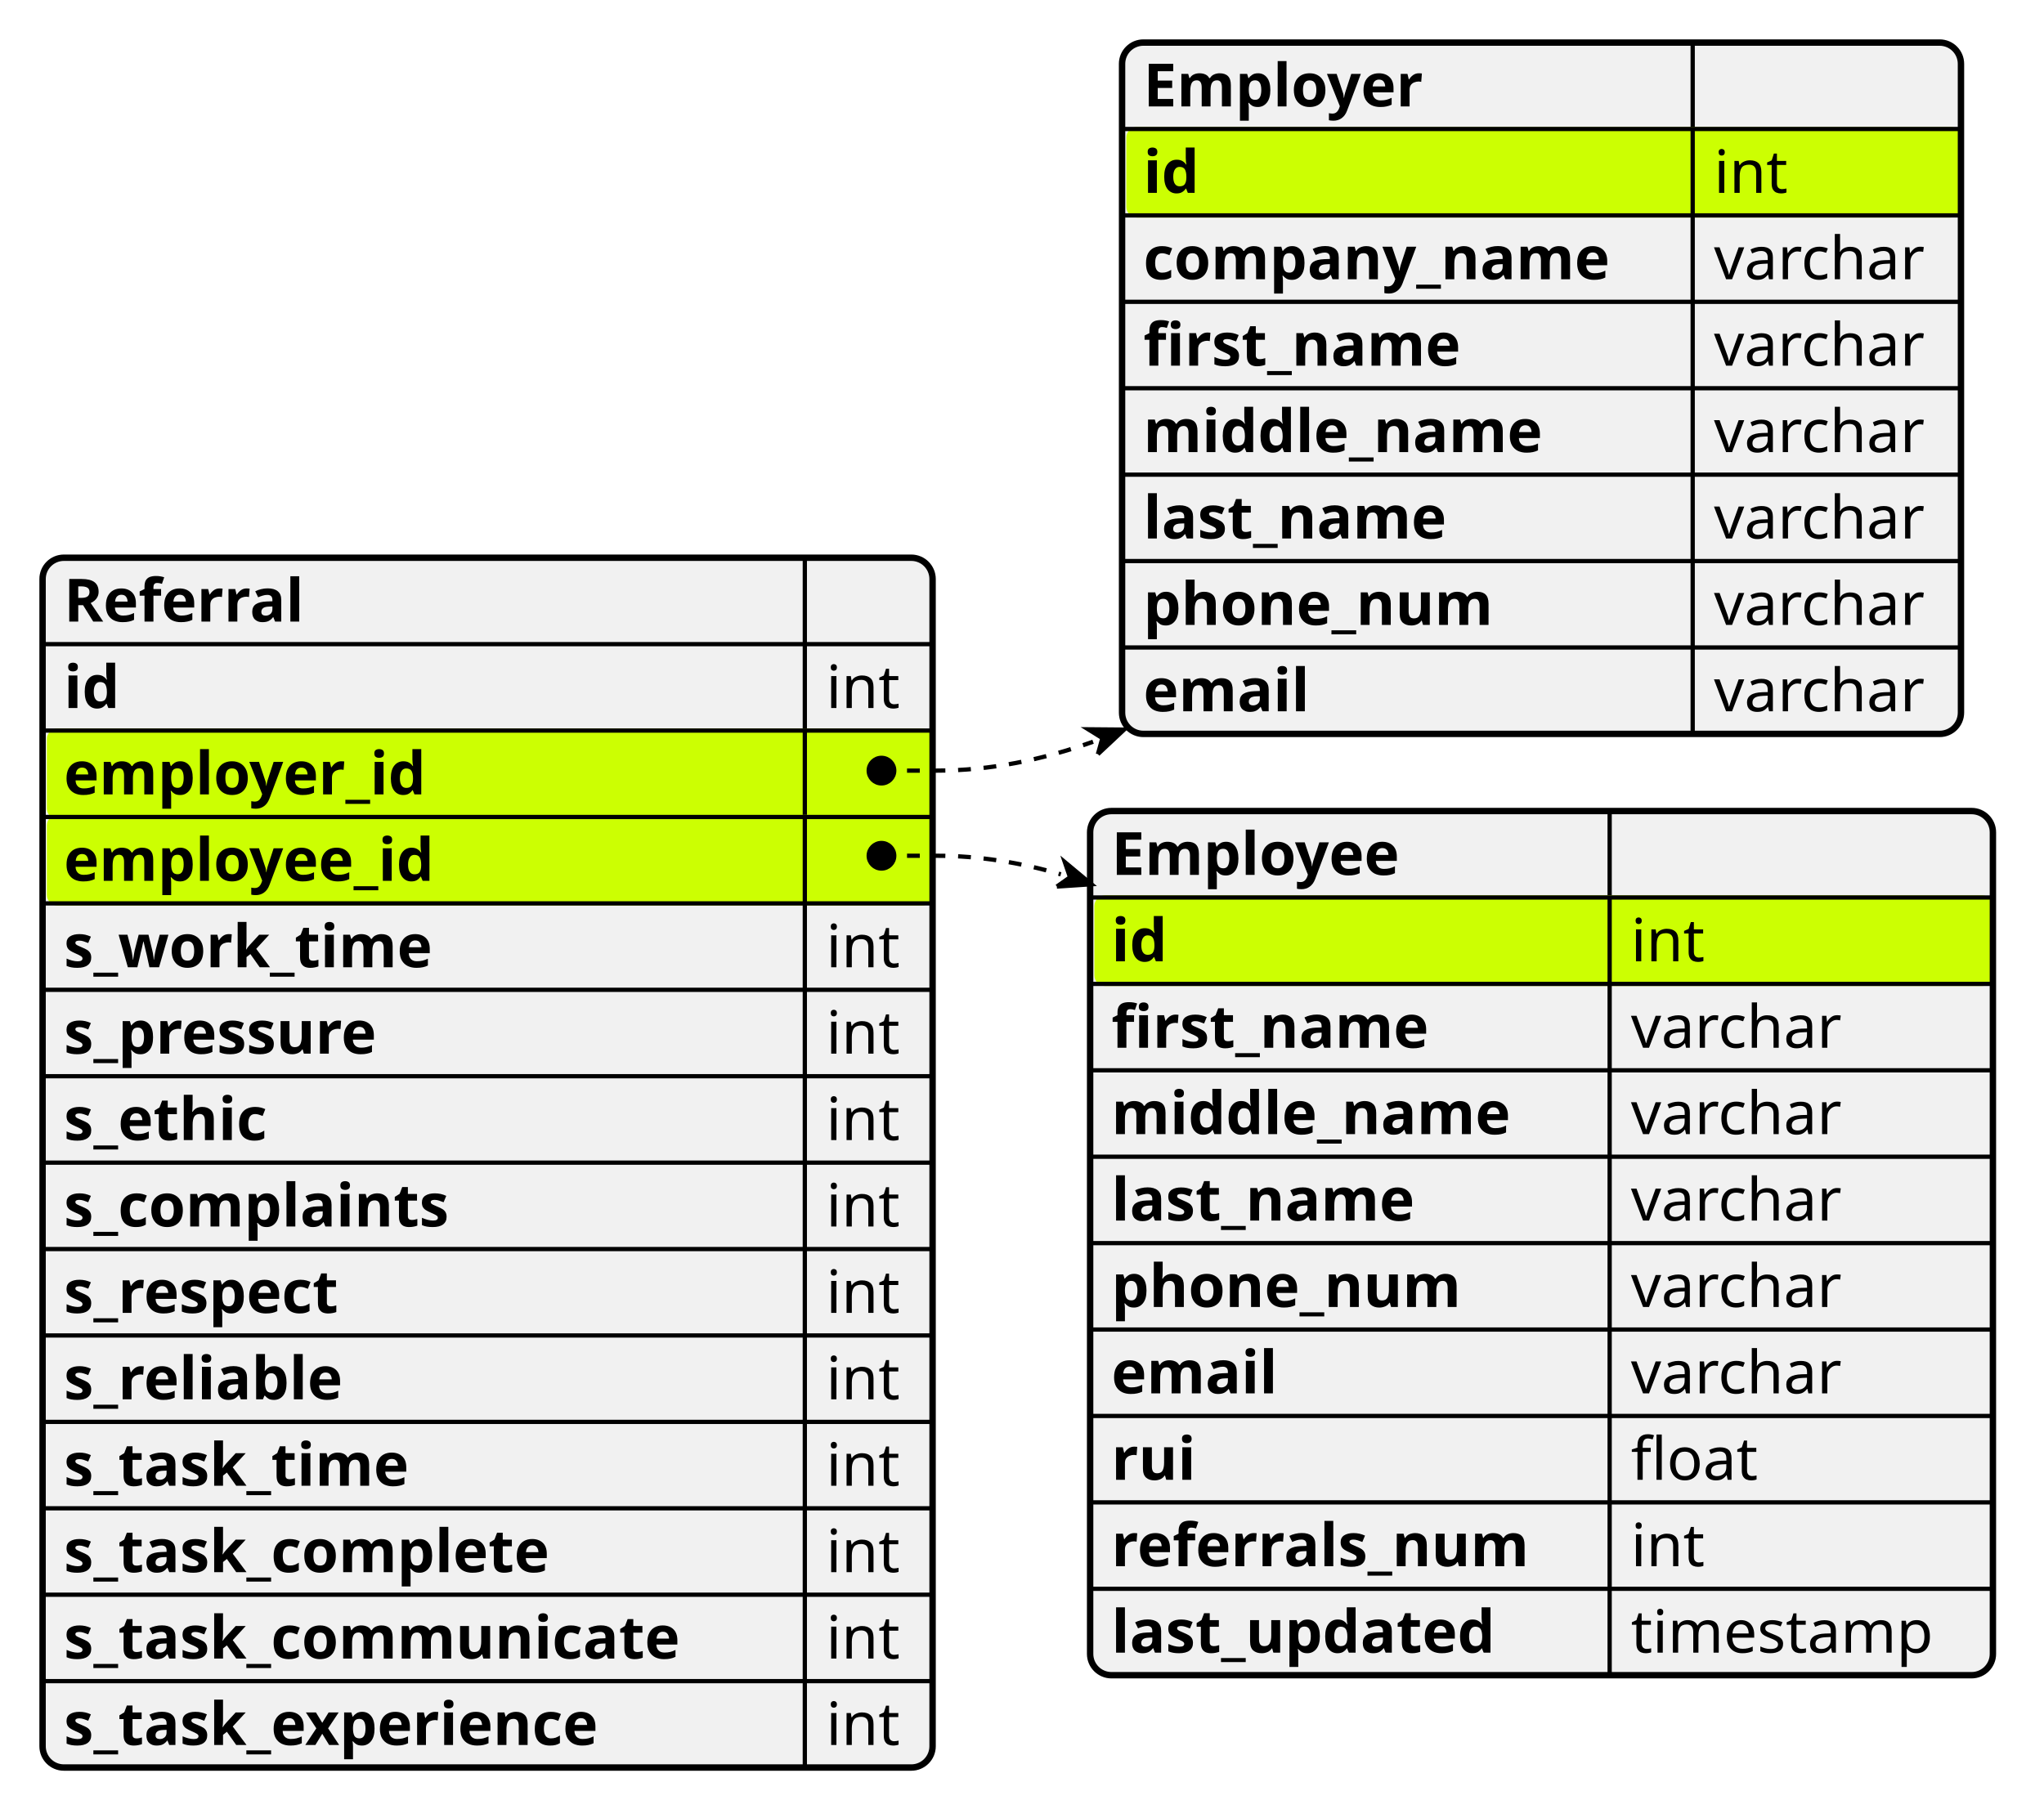
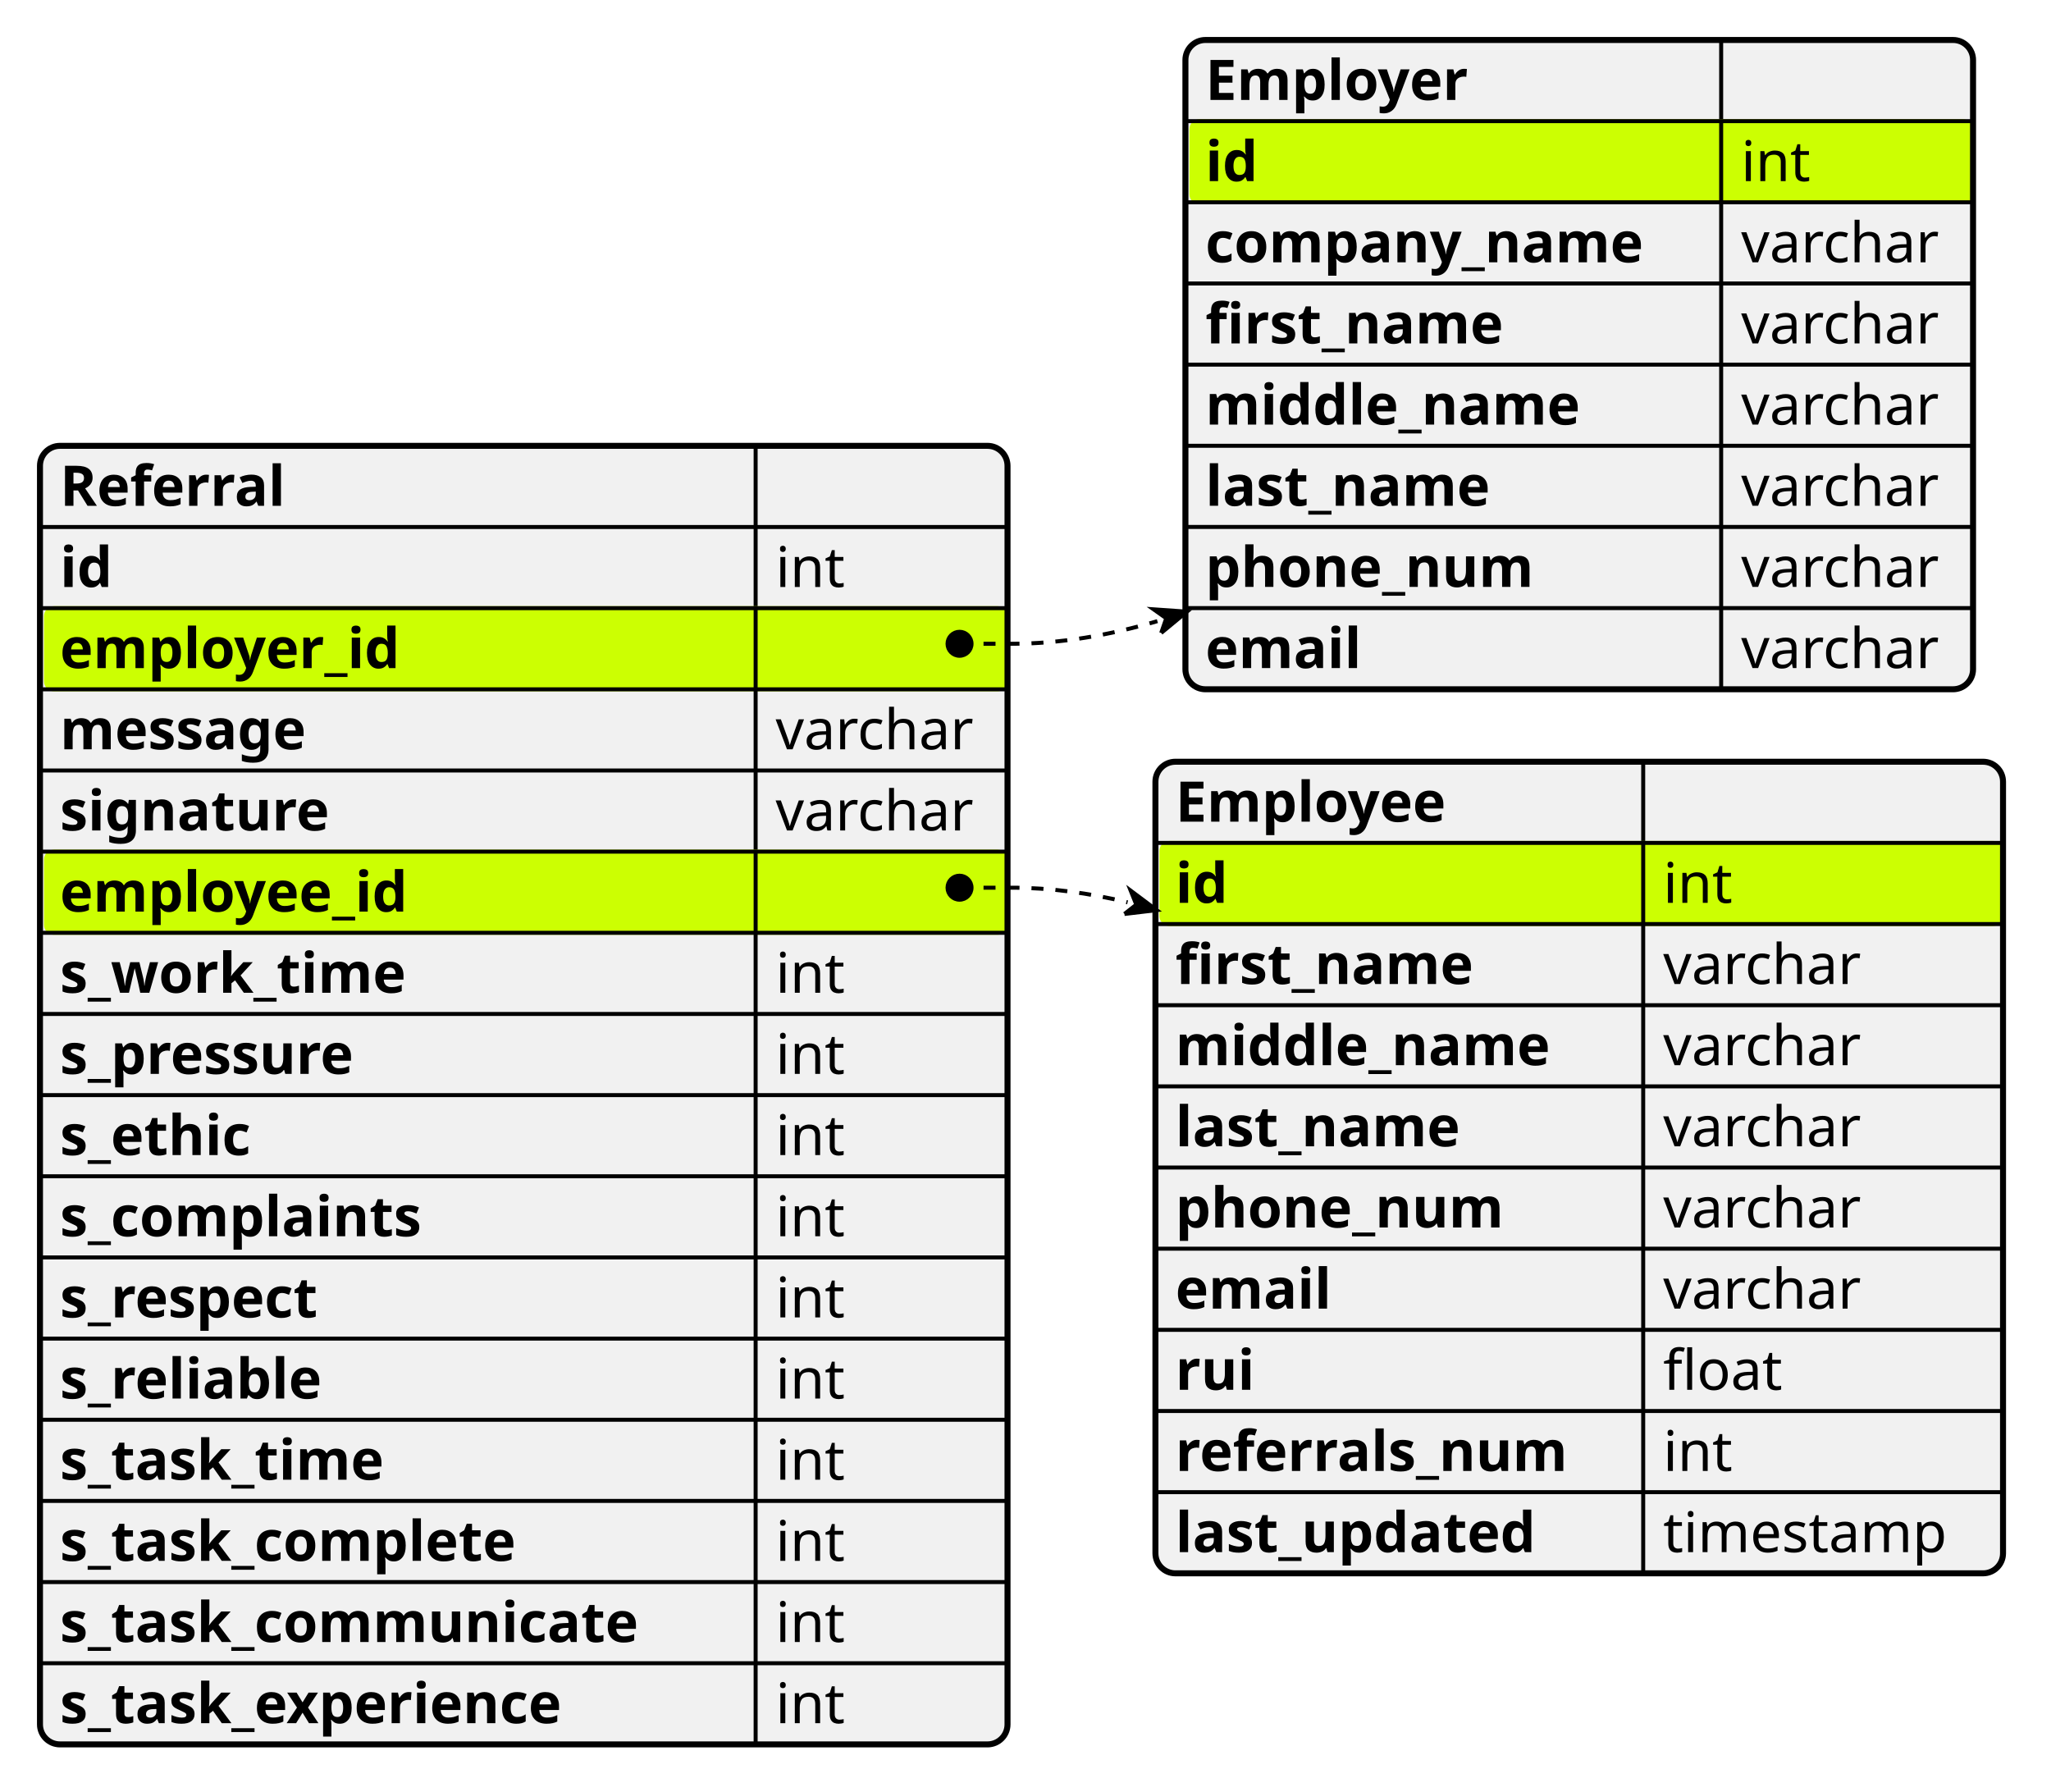
- <svg xmlns="http://www.w3.org/2000/svg" contentStyleType="text/css" height="427px" preserveAspectRatio="none" style="width:480px;height:427px;background:#FFFFFF;" version="1.1" viewBox="0 0 480 427" width="480px" zoomAndPan="magnify">
+ <svg xmlns="http://www.w3.org/2000/svg" contentStyleType="text/css" height="448px" preserveAspectRatio="none" style="width:513px;height:448px;background:#FFFFFF;" version="1.1" viewBox="0 0 513 448" width="513px" zoomAndPan="magnify">
  <defs />
  <g>
-     <rect fill="#F1F1F1" height="284.156" rx="5" ry="5" style="stroke:#F1F1F1;stroke-width:1.5;" width="209" x="10" y="131" />
-     <text fill="#000000" font-family="sans-serif" font-size="14" font-weight="bold" lengthAdjust="spacing" textLength="65" x="15" y="145.995">Referral</text>
-     <text fill="#000000" font-family="sans-serif" font-size="14" lengthAdjust="spacing" textLength="4" x="194" y="145.995"> </text>
-     <line style="stroke:#000000;stroke-width:1.0;" x1="189" x2="189" y1="131" y2="151.297" />
-     <line style="stroke:#000000;stroke-width:1.0;" x1="10" x2="219" y1="151.297" y2="151.297" />
-     <text fill="#000000" font-family="sans-serif" font-size="14" font-weight="bold" lengthAdjust="spacing" textLength="15" x="15" y="166.292">id</text>
-     <text fill="#000000" font-family="sans-serif" font-size="14" lengthAdjust="spacing" textLength="20" x="194" y="166.292">int</text>
-     <line style="stroke:#000000;stroke-width:1.0;" x1="189" x2="189" y1="151.297" y2="171.594" />
-     <rect fill="#CCFF02" height="20.297" rx="2" ry="2" style="stroke:#CCFF02;stroke-width:1.0;" width="207" x="11.5" y="171.594" />
-     <line style="stroke:#000000;stroke-width:1.0;" x1="10" x2="219" y1="171.594" y2="171.594" />
-     <text fill="#000000" font-family="sans-serif" font-size="14" font-weight="bold" lengthAdjust="spacing" textLength="96" x="15" y="186.589">employer_id</text>
-     <text fill="#000000" font-family="sans-serif" font-size="14" lengthAdjust="spacing" textLength="12" x="194" y="186.589">   </text>
-     <line style="stroke:#000000;stroke-width:1.0;" x1="189" x2="189" y1="171.594" y2="191.891" />
-     <rect fill="#CCFF02" height="20.297" rx="2" ry="2" style="stroke:#CCFF02;stroke-width:1.0;" width="207" x="11.5" y="191.891" />
-     <line style="stroke:#000000;stroke-width:1.0;" x1="10" x2="219" y1="191.891" y2="191.891" />
-     <text fill="#000000" font-family="sans-serif" font-size="14" font-weight="bold" lengthAdjust="spacing" textLength="98" x="15" y="206.886">employee_id</text>
-     <text fill="#000000" font-family="sans-serif" font-size="14" lengthAdjust="spacing" textLength="12" x="194" y="206.886">   </text>
-     <line style="stroke:#000000;stroke-width:1.0;" x1="189" x2="189" y1="191.891" y2="212.188" />
-     <line style="stroke:#000000;stroke-width:1.0;" x1="10" x2="219" y1="212.188" y2="212.188" />
-     <text fill="#000000" font-family="sans-serif" font-size="14" font-weight="bold" lengthAdjust="spacing" textLength="99" x="15" y="227.183">s_work_time</text>
-     <text fill="#000000" font-family="sans-serif" font-size="14" lengthAdjust="spacing" textLength="20" x="194" y="227.183">int</text>
-     <line style="stroke:#000000;stroke-width:1.0;" x1="189" x2="189" y1="212.188" y2="232.484" />
-     <line style="stroke:#000000;stroke-width:1.0;" x1="10" x2="219" y1="232.484" y2="232.484" />
-     <text fill="#000000" font-family="sans-serif" font-size="14" font-weight="bold" lengthAdjust="spacing" textLength="86" x="15" y="247.48">s_pressure</text>
-     <text fill="#000000" font-family="sans-serif" font-size="14" lengthAdjust="spacing" textLength="20" x="194" y="247.48">int</text>
-     <line style="stroke:#000000;stroke-width:1.0;" x1="189" x2="189" y1="232.484" y2="252.781" />
-     <line style="stroke:#000000;stroke-width:1.0;" x1="10" x2="219" y1="252.781" y2="252.781" />
-     <text fill="#000000" font-family="sans-serif" font-size="14" font-weight="bold" lengthAdjust="spacing" textLength="57" x="15" y="267.776">s_ethic</text>
-     <text fill="#000000" font-family="sans-serif" font-size="14" lengthAdjust="spacing" textLength="20" x="194" y="267.776">int</text>
-     <line style="stroke:#000000;stroke-width:1.0;" x1="189" x2="189" y1="252.781" y2="273.078" />
-     <line style="stroke:#000000;stroke-width:1.0;" x1="10" x2="219" y1="273.078" y2="273.078" />
-     <text fill="#000000" font-family="sans-serif" font-size="14" font-weight="bold" lengthAdjust="spacing" textLength="107" x="15" y="288.073">s_complaints</text>
-     <text fill="#000000" font-family="sans-serif" font-size="14" lengthAdjust="spacing" textLength="20" x="194" y="288.073">int</text>
-     <line style="stroke:#000000;stroke-width:1.0;" x1="189" x2="189" y1="273.078" y2="293.375" />
-     <line style="stroke:#000000;stroke-width:1.0;" x1="10" x2="219" y1="293.375" y2="293.375" />
-     <text fill="#000000" font-family="sans-serif" font-size="14" font-weight="bold" lengthAdjust="spacing" textLength="77" x="15" y="308.37">s_respect</text>
-     <text fill="#000000" font-family="sans-serif" font-size="14" lengthAdjust="spacing" textLength="20" x="194" y="308.37">int</text>
-     <line style="stroke:#000000;stroke-width:1.0;" x1="189" x2="189" y1="293.375" y2="313.672" />
-     <line style="stroke:#000000;stroke-width:1.0;" x1="10" x2="219" y1="313.672" y2="313.672" />
-     <text fill="#000000" font-family="sans-serif" font-size="14" font-weight="bold" lengthAdjust="spacing" textLength="76" x="15" y="328.667">s_reliable</text>
-     <text fill="#000000" font-family="sans-serif" font-size="14" lengthAdjust="spacing" textLength="20" x="194" y="328.667">int</text>
-     <line style="stroke:#000000;stroke-width:1.0;" x1="189" x2="189" y1="313.672" y2="333.969" />
-     <line style="stroke:#000000;stroke-width:1.0;" x1="10" x2="219" y1="333.969" y2="333.969" />
-     <text fill="#000000" font-family="sans-serif" font-size="14" font-weight="bold" lengthAdjust="spacing" textLength="96" x="15" y="348.964">s_task_time</text>
-     <text fill="#000000" font-family="sans-serif" font-size="14" lengthAdjust="spacing" textLength="20" x="194" y="348.964">int</text>
-     <line style="stroke:#000000;stroke-width:1.0;" x1="189" x2="189" y1="333.969" y2="354.266" />
-     <line style="stroke:#000000;stroke-width:1.0;" x1="10" x2="219" y1="354.266" y2="354.266" />
-     <text fill="#000000" font-family="sans-serif" font-size="14" font-weight="bold" lengthAdjust="spacing" textLength="134" x="15" y="369.261">s_task_complete</text>
-     <text fill="#000000" font-family="sans-serif" font-size="14" lengthAdjust="spacing" textLength="20" x="194" y="369.261">int</text>
-     <line style="stroke:#000000;stroke-width:1.0;" x1="189" x2="189" y1="354.266" y2="374.562" />
-     <line style="stroke:#000000;stroke-width:1.0;" x1="10" x2="219" y1="374.562" y2="374.562" />
-     <text fill="#000000" font-family="sans-serif" font-size="14" font-weight="bold" lengthAdjust="spacing" textLength="169" x="15" y="389.558">s_task_communicate</text>
-     <text fill="#000000" font-family="sans-serif" font-size="14" lengthAdjust="spacing" textLength="20" x="194" y="389.558">int</text>
-     <line style="stroke:#000000;stroke-width:1.0;" x1="189" x2="189" y1="374.562" y2="394.859" />
-     <line style="stroke:#000000;stroke-width:1.0;" x1="10" x2="219" y1="394.859" y2="394.859" />
-     <text fill="#000000" font-family="sans-serif" font-size="14" font-weight="bold" lengthAdjust="spacing" textLength="145" x="15" y="409.854">s_task_experience</text>
-     <text fill="#000000" font-family="sans-serif" font-size="14" lengthAdjust="spacing" textLength="20" x="194" y="409.854">int</text>
-     <line style="stroke:#000000;stroke-width:1.0;" x1="189" x2="189" y1="394.859" y2="415.156" />
-     <rect fill="none" height="284.156" rx="5" ry="5" style="stroke:#000000;stroke-width:1.5;" width="209" x="10" y="131" />
-     <rect fill="#F1F1F1" height="162.375" rx="5" ry="5" style="stroke:#F1F1F1;stroke-width:1.5;" width="197" x="263.5" y="10" />
-     <text fill="#000000" font-family="sans-serif" font-size="14" font-weight="bold" lengthAdjust="spacing" textLength="74" x="268.5" y="24.995">Employer</text>
-     <text fill="#000000" font-family="sans-serif" font-size="14" lengthAdjust="spacing" textLength="4" x="402.5" y="24.995"> </text>
-     <line style="stroke:#000000;stroke-width:1.0;" x1="397.5" x2="397.5" y1="10" y2="30.297" />
-     <rect fill="#CCFF02" height="20.297" rx="2" ry="2" style="stroke:#CCFF02;stroke-width:1.0;" width="195" x="265" y="30.297" />
-     <line style="stroke:#000000;stroke-width:1.0;" x1="263.5" x2="460.5" y1="30.297" y2="30.297" />
-     <text fill="#000000" font-family="sans-serif" font-size="14" font-weight="bold" lengthAdjust="spacing" textLength="15" x="268.5" y="45.292">id</text>
-     <text fill="#000000" font-family="sans-serif" font-size="14" lengthAdjust="spacing" textLength="20" x="402.5" y="45.292">int</text>
-     <line style="stroke:#000000;stroke-width:1.0;" x1="397.5" x2="397.5" y1="30.297" y2="50.594" />
-     <line style="stroke:#000000;stroke-width:1.0;" x1="263.5" x2="460.5" y1="50.594" y2="50.594" />
-     <text fill="#000000" font-family="sans-serif" font-size="14" font-weight="bold" lengthAdjust="spacing" textLength="124" x="268.5" y="65.589">company_name</text>
-     <text fill="#000000" font-family="sans-serif" font-size="14" lengthAdjust="spacing" textLength="53" x="402.5" y="65.589">varchar</text>
-     <line style="stroke:#000000;stroke-width:1.0;" x1="397.5" x2="397.5" y1="50.594" y2="70.891" />
-     <line style="stroke:#000000;stroke-width:1.0;" x1="263.5" x2="460.5" y1="70.891" y2="70.891" />
-     <text fill="#000000" font-family="sans-serif" font-size="14" font-weight="bold" lengthAdjust="spacing" textLength="87" x="268.5" y="85.886">first_name</text>
-     <text fill="#000000" font-family="sans-serif" font-size="14" lengthAdjust="spacing" textLength="53" x="402.5" y="85.886">varchar</text>
-     <line style="stroke:#000000;stroke-width:1.0;" x1="397.5" x2="397.5" y1="70.891" y2="91.188" />
-     <line style="stroke:#000000;stroke-width:1.0;" x1="263.5" x2="460.5" y1="91.188" y2="91.188" />
-     <text fill="#000000" font-family="sans-serif" font-size="14" font-weight="bold" lengthAdjust="spacing" textLength="105" x="268.5" y="106.183">middle_name</text>
-     <text fill="#000000" font-family="sans-serif" font-size="14" lengthAdjust="spacing" textLength="53" x="402.5" y="106.183">varchar</text>
-     <line style="stroke:#000000;stroke-width:1.0;" x1="397.5" x2="397.5" y1="91.188" y2="111.484" />
-     <line style="stroke:#000000;stroke-width:1.0;" x1="263.5" x2="460.5" y1="111.484" y2="111.484" />
-     <text fill="#000000" font-family="sans-serif" font-size="14" font-weight="bold" lengthAdjust="spacing" textLength="83" x="268.5" y="126.48">last_name</text>
-     <text fill="#000000" font-family="sans-serif" font-size="14" lengthAdjust="spacing" textLength="53" x="402.5" y="126.48">varchar</text>
-     <line style="stroke:#000000;stroke-width:1.0;" x1="397.5" x2="397.5" y1="111.484" y2="131.781" />
-     <line style="stroke:#000000;stroke-width:1.0;" x1="263.5" x2="460.5" y1="131.781" y2="131.781" />
-     <text fill="#000000" font-family="sans-serif" font-size="14" font-weight="bold" lengthAdjust="spacing" textLength="91" x="268.5" y="146.776">phone_num</text>
-     <text fill="#000000" font-family="sans-serif" font-size="14" lengthAdjust="spacing" textLength="53" x="402.5" y="146.776">varchar</text>
-     <line style="stroke:#000000;stroke-width:1.0;" x1="397.5" x2="397.5" y1="131.781" y2="152.078" />
-     <line style="stroke:#000000;stroke-width:1.0;" x1="263.5" x2="460.5" y1="152.078" y2="152.078" />
-     <text fill="#000000" font-family="sans-serif" font-size="14" font-weight="bold" lengthAdjust="spacing" textLength="44" x="268.5" y="167.073">email</text>
-     <text fill="#000000" font-family="sans-serif" font-size="14" lengthAdjust="spacing" textLength="53" x="402.5" y="167.073">varchar</text>
-     <line style="stroke:#000000;stroke-width:1.0;" x1="397.5" x2="397.5" y1="152.078" y2="172.375" />
-     <rect fill="none" height="162.375" rx="5" ry="5" style="stroke:#000000;stroke-width:1.5;" width="197" x="263.5" y="10" />
-     <rect fill="#F1F1F1" height="202.969" rx="5" ry="5" style="stroke:#F1F1F1;stroke-width:1.5;" width="212" x="256" y="190.5" />
-     <text fill="#000000" font-family="sans-serif" font-size="14" font-weight="bold" lengthAdjust="spacing" textLength="76" x="261" y="205.495">Employee</text>
-     <text fill="#000000" font-family="sans-serif" font-size="14" lengthAdjust="spacing" textLength="4" x="383" y="205.495"> </text>
-     <line style="stroke:#000000;stroke-width:1.0;" x1="378" x2="378" y1="190.5" y2="210.797" />
-     <rect fill="#CCFF02" height="20.297" rx="2" ry="2" style="stroke:#CCFF02;stroke-width:1.0;" width="210" x="257.5" y="210.797" />
-     <line style="stroke:#000000;stroke-width:1.0;" x1="256" x2="468" y1="210.797" y2="210.797" />
-     <text fill="#000000" font-family="sans-serif" font-size="14" font-weight="bold" lengthAdjust="spacing" textLength="15" x="261" y="225.792">id</text>
-     <text fill="#000000" font-family="sans-serif" font-size="14" lengthAdjust="spacing" textLength="20" x="383" y="225.792">int</text>
-     <line style="stroke:#000000;stroke-width:1.0;" x1="378" x2="378" y1="210.797" y2="231.094" />
-     <line style="stroke:#000000;stroke-width:1.0;" x1="256" x2="468" y1="231.094" y2="231.094" />
-     <text fill="#000000" font-family="sans-serif" font-size="14" font-weight="bold" lengthAdjust="spacing" textLength="87" x="261" y="246.089">first_name</text>
-     <text fill="#000000" font-family="sans-serif" font-size="14" lengthAdjust="spacing" textLength="53" x="383" y="246.089">varchar</text>
-     <line style="stroke:#000000;stroke-width:1.0;" x1="378" x2="378" y1="231.094" y2="251.391" />
-     <line style="stroke:#000000;stroke-width:1.0;" x1="256" x2="468" y1="251.391" y2="251.391" />
-     <text fill="#000000" font-family="sans-serif" font-size="14" font-weight="bold" lengthAdjust="spacing" textLength="105" x="261" y="266.386">middle_name</text>
-     <text fill="#000000" font-family="sans-serif" font-size="14" lengthAdjust="spacing" textLength="53" x="383" y="266.386">varchar</text>
-     <line style="stroke:#000000;stroke-width:1.0;" x1="378" x2="378" y1="251.391" y2="271.688" />
-     <line style="stroke:#000000;stroke-width:1.0;" x1="256" x2="468" y1="271.688" y2="271.688" />
-     <text fill="#000000" font-family="sans-serif" font-size="14" font-weight="bold" lengthAdjust="spacing" textLength="83" x="261" y="286.683">last_name</text>
-     <text fill="#000000" font-family="sans-serif" font-size="14" lengthAdjust="spacing" textLength="53" x="383" y="286.683">varchar</text>
-     <line style="stroke:#000000;stroke-width:1.0;" x1="378" x2="378" y1="271.688" y2="291.984" />
-     <line style="stroke:#000000;stroke-width:1.0;" x1="256" x2="468" y1="291.984" y2="291.984" />
-     <text fill="#000000" font-family="sans-serif" font-size="14" font-weight="bold" lengthAdjust="spacing" textLength="91" x="261" y="306.979">phone_num</text>
-     <text fill="#000000" font-family="sans-serif" font-size="14" lengthAdjust="spacing" textLength="53" x="383" y="306.979">varchar</text>
-     <line style="stroke:#000000;stroke-width:1.0;" x1="378" x2="378" y1="291.984" y2="312.281" />
-     <line style="stroke:#000000;stroke-width:1.0;" x1="256" x2="468" y1="312.281" y2="312.281" />
-     <text fill="#000000" font-family="sans-serif" font-size="14" font-weight="bold" lengthAdjust="spacing" textLength="44" x="261" y="327.276">email</text>
-     <text fill="#000000" font-family="sans-serif" font-size="14" lengthAdjust="spacing" textLength="53" x="383" y="327.276">varchar</text>
-     <line style="stroke:#000000;stroke-width:1.0;" x1="378" x2="378" y1="312.281" y2="332.578" />
-     <line style="stroke:#000000;stroke-width:1.0;" x1="256" x2="468" y1="332.578" y2="332.578" />
-     <text fill="#000000" font-family="sans-serif" font-size="14" font-weight="bold" lengthAdjust="spacing" textLength="22" x="261" y="347.573">rui</text>
-     <text fill="#000000" font-family="sans-serif" font-size="14" lengthAdjust="spacing" textLength="34" x="383" y="347.573">float</text>
-     <line style="stroke:#000000;stroke-width:1.0;" x1="378" x2="378" y1="332.578" y2="352.875" />
-     <line style="stroke:#000000;stroke-width:1.0;" x1="256" x2="468" y1="352.875" y2="352.875" />
-     <text fill="#000000" font-family="sans-serif" font-size="14" font-weight="bold" lengthAdjust="spacing" textLength="112" x="261" y="367.87">referrals_num</text>
-     <text fill="#000000" font-family="sans-serif" font-size="14" lengthAdjust="spacing" textLength="20" x="383" y="367.87">int</text>
-     <line style="stroke:#000000;stroke-width:1.0;" x1="378" x2="378" y1="352.875" y2="373.172" />
-     <line style="stroke:#000000;stroke-width:1.0;" x1="256" x2="468" y1="373.172" y2="373.172" />
-     <text fill="#000000" font-family="sans-serif" font-size="14" font-weight="bold" lengthAdjust="spacing" textLength="106" x="261" y="388.167">last_updated</text>
-     <text fill="#000000" font-family="sans-serif" font-size="14" lengthAdjust="spacing" textLength="80" x="383" y="388.167">timestamp</text>
-     <line style="stroke:#000000;stroke-width:1.0;" x1="378" x2="378" y1="373.172" y2="393.469" />
-     <rect fill="none" height="202.969" rx="5" ry="5" style="stroke:#000000;stroke-width:1.5;" width="212" x="256" y="190.5" />
-     <path d="M207,181 L220,181 C232.537,181 244.86,178.453 256.687,174.217 " fill="none" style="stroke:#000000;stroke-width:1.0;stroke-dasharray:3.0,3.0;" />
-     <path d="M257.826,177.136 L258.876,173.362 L255.548,171.298 L263.984,171.368 L257.826,177.136 " fill="#000000" style="stroke:#000000;stroke-width:1.0;" />
-     <ellipse cx="207" cy="181" fill="#000000" rx="3" ry="3" style="stroke:#000000;stroke-width:1.0;" />
-     <path d="M207,201 L220,201 C229.892,201 239.643,202.593 249.117,205.357 " fill="none" style="stroke:#000000;stroke-width:1.0;stroke-dasharray:3.0,3.0;" />
-     <path d="M248.183,208.232 L251.274,206.057 L250.051,202.481 L256.306,207.691 L248.183,208.232 " fill="#000000" style="stroke:#000000;stroke-width:1.0;" />
-     <ellipse cx="207" cy="201" fill="#000000" rx="3" ry="3" style="stroke:#000000;stroke-width:1.0;" />
+     <rect fill="#F1F1F1" height="324.75" rx="5" ry="5" style="stroke:#F1F1F1;stroke-width:1.5;" width="242" x="10" y="111.5" />
+     <text fill="#000000" font-family="sans-serif" font-size="14" font-weight="bold" lengthAdjust="spacing" textLength="65" x="15" y="126.495">Referral</text>
+     <text fill="#000000" font-family="sans-serif" font-size="14" lengthAdjust="spacing" textLength="4" x="194" y="126.495"> </text>
+     <line style="stroke:#000000;stroke-width:1.0;" x1="189" x2="189" y1="111.5" y2="131.797" />
+     <line style="stroke:#000000;stroke-width:1.0;" x1="10" x2="252" y1="131.797" y2="131.797" />
+     <text fill="#000000" font-family="sans-serif" font-size="14" font-weight="bold" lengthAdjust="spacing" textLength="15" x="15" y="146.792">id</text>
+     <text fill="#000000" font-family="sans-serif" font-size="14" lengthAdjust="spacing" textLength="20" x="194" y="146.792">int</text>
+     <line style="stroke:#000000;stroke-width:1.0;" x1="189" x2="189" y1="131.797" y2="152.094" />
+     <rect fill="#CCFF02" height="20.297" rx="2" ry="2" style="stroke:#CCFF02;stroke-width:1.0;" width="240" x="11.5" y="152.094" />
+     <line style="stroke:#000000;stroke-width:1.0;" x1="10" x2="252" y1="152.094" y2="152.094" />
+     <text fill="#000000" font-family="sans-serif" font-size="14" font-weight="bold" lengthAdjust="spacing" textLength="96" x="15" y="167.089">employer_id</text>
+     <text fill="#000000" font-family="sans-serif" font-size="14" lengthAdjust="spacing" textLength="12" x="194" y="167.089">   </text>
+     <line style="stroke:#000000;stroke-width:1.0;" x1="189" x2="189" y1="152.094" y2="172.391" />
+     <line style="stroke:#000000;stroke-width:1.0;" x1="10" x2="252" y1="172.391" y2="172.391" />
+     <text fill="#000000" font-family="sans-serif" font-size="14" font-weight="bold" lengthAdjust="spacing" textLength="71" x="15" y="187.386">message</text>
+     <text fill="#000000" font-family="sans-serif" font-size="14" lengthAdjust="spacing" textLength="53" x="194" y="187.386">varchar</text>
+     <line style="stroke:#000000;stroke-width:1.0;" x1="189" x2="189" y1="172.391" y2="192.688" />
+     <line style="stroke:#000000;stroke-width:1.0;" x1="10" x2="252" y1="192.688" y2="192.688" />
+     <text fill="#000000" font-family="sans-serif" font-size="14" font-weight="bold" lengthAdjust="spacing" textLength="78" x="15" y="207.683">signature</text>
+     <text fill="#000000" font-family="sans-serif" font-size="14" lengthAdjust="spacing" textLength="53" x="194" y="207.683">varchar</text>
+     <line style="stroke:#000000;stroke-width:1.0;" x1="189" x2="189" y1="192.688" y2="212.984" />
+     <rect fill="#CCFF02" height="20.297" rx="2" ry="2" style="stroke:#CCFF02;stroke-width:1.0;" width="240" x="11.5" y="212.984" />
+     <line style="stroke:#000000;stroke-width:1.0;" x1="10" x2="252" y1="212.984" y2="212.984" />
+     <text fill="#000000" font-family="sans-serif" font-size="14" font-weight="bold" lengthAdjust="spacing" textLength="98" x="15" y="227.98">employee_id</text>
+     <text fill="#000000" font-family="sans-serif" font-size="14" lengthAdjust="spacing" textLength="12" x="194" y="227.98">   </text>
+     <line style="stroke:#000000;stroke-width:1.0;" x1="189" x2="189" y1="212.984" y2="233.281" />
+     <line style="stroke:#000000;stroke-width:1.0;" x1="10" x2="252" y1="233.281" y2="233.281" />
+     <text fill="#000000" font-family="sans-serif" font-size="14" font-weight="bold" lengthAdjust="spacing" textLength="99" x="15" y="248.276">s_work_time</text>
+     <text fill="#000000" font-family="sans-serif" font-size="14" lengthAdjust="spacing" textLength="20" x="194" y="248.276">int</text>
+     <line style="stroke:#000000;stroke-width:1.0;" x1="189" x2="189" y1="233.281" y2="253.578" />
+     <line style="stroke:#000000;stroke-width:1.0;" x1="10" x2="252" y1="253.578" y2="253.578" />
+     <text fill="#000000" font-family="sans-serif" font-size="14" font-weight="bold" lengthAdjust="spacing" textLength="86" x="15" y="268.573">s_pressure</text>
+     <text fill="#000000" font-family="sans-serif" font-size="14" lengthAdjust="spacing" textLength="20" x="194" y="268.573">int</text>
+     <line style="stroke:#000000;stroke-width:1.0;" x1="189" x2="189" y1="253.578" y2="273.875" />
+     <line style="stroke:#000000;stroke-width:1.0;" x1="10" x2="252" y1="273.875" y2="273.875" />
+     <text fill="#000000" font-family="sans-serif" font-size="14" font-weight="bold" lengthAdjust="spacing" textLength="57" x="15" y="288.87">s_ethic</text>
+     <text fill="#000000" font-family="sans-serif" font-size="14" lengthAdjust="spacing" textLength="20" x="194" y="288.87">int</text>
+     <line style="stroke:#000000;stroke-width:1.0;" x1="189" x2="189" y1="273.875" y2="294.172" />
+     <line style="stroke:#000000;stroke-width:1.0;" x1="10" x2="252" y1="294.172" y2="294.172" />
+     <text fill="#000000" font-family="sans-serif" font-size="14" font-weight="bold" lengthAdjust="spacing" textLength="107" x="15" y="309.167">s_complaints</text>
+     <text fill="#000000" font-family="sans-serif" font-size="14" lengthAdjust="spacing" textLength="20" x="194" y="309.167">int</text>
+     <line style="stroke:#000000;stroke-width:1.0;" x1="189" x2="189" y1="294.172" y2="314.469" />
+     <line style="stroke:#000000;stroke-width:1.0;" x1="10" x2="252" y1="314.469" y2="314.469" />
+     <text fill="#000000" font-family="sans-serif" font-size="14" font-weight="bold" lengthAdjust="spacing" textLength="77" x="15" y="329.464">s_respect</text>
+     <text fill="#000000" font-family="sans-serif" font-size="14" lengthAdjust="spacing" textLength="20" x="194" y="329.464">int</text>
+     <line style="stroke:#000000;stroke-width:1.0;" x1="189" x2="189" y1="314.469" y2="334.766" />
+     <line style="stroke:#000000;stroke-width:1.0;" x1="10" x2="252" y1="334.766" y2="334.766" />
+     <text fill="#000000" font-family="sans-serif" font-size="14" font-weight="bold" lengthAdjust="spacing" textLength="76" x="15" y="349.761">s_reliable</text>
+     <text fill="#000000" font-family="sans-serif" font-size="14" lengthAdjust="spacing" textLength="20" x="194" y="349.761">int</text>
+     <line style="stroke:#000000;stroke-width:1.0;" x1="189" x2="189" y1="334.766" y2="355.062" />
+     <line style="stroke:#000000;stroke-width:1.0;" x1="10" x2="252" y1="355.062" y2="355.062" />
+     <text fill="#000000" font-family="sans-serif" font-size="14" font-weight="bold" lengthAdjust="spacing" textLength="96" x="15" y="370.058">s_task_time</text>
+     <text fill="#000000" font-family="sans-serif" font-size="14" lengthAdjust="spacing" textLength="20" x="194" y="370.058">int</text>
+     <line style="stroke:#000000;stroke-width:1.0;" x1="189" x2="189" y1="355.062" y2="375.359" />
+     <line style="stroke:#000000;stroke-width:1.0;" x1="10" x2="252" y1="375.359" y2="375.359" />
+     <text fill="#000000" font-family="sans-serif" font-size="14" font-weight="bold" lengthAdjust="spacing" textLength="134" x="15" y="390.354">s_task_complete</text>
+     <text fill="#000000" font-family="sans-serif" font-size="14" lengthAdjust="spacing" textLength="20" x="194" y="390.354">int</text>
+     <line style="stroke:#000000;stroke-width:1.0;" x1="189" x2="189" y1="375.359" y2="395.656" />
+     <line style="stroke:#000000;stroke-width:1.0;" x1="10" x2="252" y1="395.656" y2="395.656" />
+     <text fill="#000000" font-family="sans-serif" font-size="14" font-weight="bold" lengthAdjust="spacing" textLength="169" x="15" y="410.651">s_task_communicate</text>
+     <text fill="#000000" font-family="sans-serif" font-size="14" lengthAdjust="spacing" textLength="20" x="194" y="410.651">int</text>
+     <line style="stroke:#000000;stroke-width:1.0;" x1="189" x2="189" y1="395.656" y2="415.953" />
+     <line style="stroke:#000000;stroke-width:1.0;" x1="10" x2="252" y1="415.953" y2="415.953" />
+     <text fill="#000000" font-family="sans-serif" font-size="14" font-weight="bold" lengthAdjust="spacing" textLength="145" x="15" y="430.948">s_task_experience</text>
+     <text fill="#000000" font-family="sans-serif" font-size="14" lengthAdjust="spacing" textLength="20" x="194" y="430.948">int</text>
+     <line style="stroke:#000000;stroke-width:1.0;" x1="189" x2="189" y1="415.953" y2="436.25" />
+     <rect fill="none" height="324.75" rx="5" ry="5" style="stroke:#000000;stroke-width:1.5;" width="242" x="10" y="111.5" />
+     <rect fill="#F1F1F1" height="162.375" rx="5" ry="5" style="stroke:#F1F1F1;stroke-width:1.5;" width="197" x="296.5" y="10" />
+     <text fill="#000000" font-family="sans-serif" font-size="14" font-weight="bold" lengthAdjust="spacing" textLength="74" x="301.5" y="24.995">Employer</text>
+     <text fill="#000000" font-family="sans-serif" font-size="14" lengthAdjust="spacing" textLength="4" x="435.5" y="24.995"> </text>
+     <line style="stroke:#000000;stroke-width:1.0;" x1="430.5" x2="430.5" y1="10" y2="30.297" />
+     <rect fill="#CCFF02" height="20.297" rx="2" ry="2" style="stroke:#CCFF02;stroke-width:1.0;" width="195" x="298" y="30.297" />
+     <line style="stroke:#000000;stroke-width:1.0;" x1="296.5" x2="493.5" y1="30.297" y2="30.297" />
+     <text fill="#000000" font-family="sans-serif" font-size="14" font-weight="bold" lengthAdjust="spacing" textLength="15" x="301.5" y="45.292">id</text>
+     <text fill="#000000" font-family="sans-serif" font-size="14" lengthAdjust="spacing" textLength="20" x="435.5" y="45.292">int</text>
+     <line style="stroke:#000000;stroke-width:1.0;" x1="430.5" x2="430.5" y1="30.297" y2="50.594" />
+     <line style="stroke:#000000;stroke-width:1.0;" x1="296.5" x2="493.5" y1="50.594" y2="50.594" />
+     <text fill="#000000" font-family="sans-serif" font-size="14" font-weight="bold" lengthAdjust="spacing" textLength="124" x="301.5" y="65.589">company_name</text>
+     <text fill="#000000" font-family="sans-serif" font-size="14" lengthAdjust="spacing" textLength="53" x="435.5" y="65.589">varchar</text>
+     <line style="stroke:#000000;stroke-width:1.0;" x1="430.5" x2="430.5" y1="50.594" y2="70.891" />
+     <line style="stroke:#000000;stroke-width:1.0;" x1="296.5" x2="493.5" y1="70.891" y2="70.891" />
+     <text fill="#000000" font-family="sans-serif" font-size="14" font-weight="bold" lengthAdjust="spacing" textLength="87" x="301.5" y="85.886">first_name</text>
+     <text fill="#000000" font-family="sans-serif" font-size="14" lengthAdjust="spacing" textLength="53" x="435.5" y="85.886">varchar</text>
+     <line style="stroke:#000000;stroke-width:1.0;" x1="430.5" x2="430.5" y1="70.891" y2="91.188" />
+     <line style="stroke:#000000;stroke-width:1.0;" x1="296.5" x2="493.5" y1="91.188" y2="91.188" />
+     <text fill="#000000" font-family="sans-serif" font-size="14" font-weight="bold" lengthAdjust="spacing" textLength="105" x="301.5" y="106.183">middle_name</text>
+     <text fill="#000000" font-family="sans-serif" font-size="14" lengthAdjust="spacing" textLength="53" x="435.5" y="106.183">varchar</text>
+     <line style="stroke:#000000;stroke-width:1.0;" x1="430.5" x2="430.5" y1="91.188" y2="111.484" />
+     <line style="stroke:#000000;stroke-width:1.0;" x1="296.5" x2="493.5" y1="111.484" y2="111.484" />
+     <text fill="#000000" font-family="sans-serif" font-size="14" font-weight="bold" lengthAdjust="spacing" textLength="83" x="301.5" y="126.48">last_name</text>
+     <text fill="#000000" font-family="sans-serif" font-size="14" lengthAdjust="spacing" textLength="53" x="435.5" y="126.48">varchar</text>
+     <line style="stroke:#000000;stroke-width:1.0;" x1="430.5" x2="430.5" y1="111.484" y2="131.781" />
+     <line style="stroke:#000000;stroke-width:1.0;" x1="296.5" x2="493.5" y1="131.781" y2="131.781" />
+     <text fill="#000000" font-family="sans-serif" font-size="14" font-weight="bold" lengthAdjust="spacing" textLength="91" x="301.5" y="146.776">phone_num</text>
+     <text fill="#000000" font-family="sans-serif" font-size="14" lengthAdjust="spacing" textLength="53" x="435.5" y="146.776">varchar</text>
+     <line style="stroke:#000000;stroke-width:1.0;" x1="430.5" x2="430.5" y1="131.781" y2="152.078" />
+     <line style="stroke:#000000;stroke-width:1.0;" x1="296.5" x2="493.5" y1="152.078" y2="152.078" />
+     <text fill="#000000" font-family="sans-serif" font-size="14" font-weight="bold" lengthAdjust="spacing" textLength="44" x="301.5" y="167.073">email</text>
+     <text fill="#000000" font-family="sans-serif" font-size="14" lengthAdjust="spacing" textLength="53" x="435.5" y="167.073">varchar</text>
+     <line style="stroke:#000000;stroke-width:1.0;" x1="430.5" x2="430.5" y1="152.078" y2="172.375" />
+     <rect fill="none" height="162.375" rx="5" ry="5" style="stroke:#000000;stroke-width:1.5;" width="197" x="296.5" y="10" />
+     <rect fill="#F1F1F1" height="202.969" rx="5" ry="5" style="stroke:#F1F1F1;stroke-width:1.5;" width="212" x="289" y="190.5" />
+     <text fill="#000000" font-family="sans-serif" font-size="14" font-weight="bold" lengthAdjust="spacing" textLength="76" x="294" y="205.495">Employee</text>
+     <text fill="#000000" font-family="sans-serif" font-size="14" lengthAdjust="spacing" textLength="4" x="416" y="205.495"> </text>
+     <line style="stroke:#000000;stroke-width:1.0;" x1="411" x2="411" y1="190.5" y2="210.797" />
+     <rect fill="#CCFF02" height="20.297" rx="2" ry="2" style="stroke:#CCFF02;stroke-width:1.0;" width="210" x="290.5" y="210.797" />
+     <line style="stroke:#000000;stroke-width:1.0;" x1="289" x2="501" y1="210.797" y2="210.797" />
+     <text fill="#000000" font-family="sans-serif" font-size="14" font-weight="bold" lengthAdjust="spacing" textLength="15" x="294" y="225.792">id</text>
+     <text fill="#000000" font-family="sans-serif" font-size="14" lengthAdjust="spacing" textLength="20" x="416" y="225.792">int</text>
+     <line style="stroke:#000000;stroke-width:1.0;" x1="411" x2="411" y1="210.797" y2="231.094" />
+     <line style="stroke:#000000;stroke-width:1.0;" x1="289" x2="501" y1="231.094" y2="231.094" />
+     <text fill="#000000" font-family="sans-serif" font-size="14" font-weight="bold" lengthAdjust="spacing" textLength="87" x="294" y="246.089">first_name</text>
+     <text fill="#000000" font-family="sans-serif" font-size="14" lengthAdjust="spacing" textLength="53" x="416" y="246.089">varchar</text>
+     <line style="stroke:#000000;stroke-width:1.0;" x1="411" x2="411" y1="231.094" y2="251.391" />
+     <line style="stroke:#000000;stroke-width:1.0;" x1="289" x2="501" y1="251.391" y2="251.391" />
+     <text fill="#000000" font-family="sans-serif" font-size="14" font-weight="bold" lengthAdjust="spacing" textLength="105" x="294" y="266.386">middle_name</text>
+     <text fill="#000000" font-family="sans-serif" font-size="14" lengthAdjust="spacing" textLength="53" x="416" y="266.386">varchar</text>
+     <line style="stroke:#000000;stroke-width:1.0;" x1="411" x2="411" y1="251.391" y2="271.688" />
+     <line style="stroke:#000000;stroke-width:1.0;" x1="289" x2="501" y1="271.688" y2="271.688" />
+     <text fill="#000000" font-family="sans-serif" font-size="14" font-weight="bold" lengthAdjust="spacing" textLength="83" x="294" y="286.683">last_name</text>
+     <text fill="#000000" font-family="sans-serif" font-size="14" lengthAdjust="spacing" textLength="53" x="416" y="286.683">varchar</text>
+     <line style="stroke:#000000;stroke-width:1.0;" x1="411" x2="411" y1="271.688" y2="291.984" />
+     <line style="stroke:#000000;stroke-width:1.0;" x1="289" x2="501" y1="291.984" y2="291.984" />
+     <text fill="#000000" font-family="sans-serif" font-size="14" font-weight="bold" lengthAdjust="spacing" textLength="91" x="294" y="306.979">phone_num</text>
+     <text fill="#000000" font-family="sans-serif" font-size="14" lengthAdjust="spacing" textLength="53" x="416" y="306.979">varchar</text>
+     <line style="stroke:#000000;stroke-width:1.0;" x1="411" x2="411" y1="291.984" y2="312.281" />
+     <line style="stroke:#000000;stroke-width:1.0;" x1="289" x2="501" y1="312.281" y2="312.281" />
+     <text fill="#000000" font-family="sans-serif" font-size="14" font-weight="bold" lengthAdjust="spacing" textLength="44" x="294" y="327.276">email</text>
+     <text fill="#000000" font-family="sans-serif" font-size="14" lengthAdjust="spacing" textLength="53" x="416" y="327.276">varchar</text>
+     <line style="stroke:#000000;stroke-width:1.0;" x1="411" x2="411" y1="312.281" y2="332.578" />
+     <line style="stroke:#000000;stroke-width:1.0;" x1="289" x2="501" y1="332.578" y2="332.578" />
+     <text fill="#000000" font-family="sans-serif" font-size="14" font-weight="bold" lengthAdjust="spacing" textLength="22" x="294" y="347.573">rui</text>
+     <text fill="#000000" font-family="sans-serif" font-size="14" lengthAdjust="spacing" textLength="34" x="416" y="347.573">float</text>
+     <line style="stroke:#000000;stroke-width:1.0;" x1="411" x2="411" y1="332.578" y2="352.875" />
+     <line style="stroke:#000000;stroke-width:1.0;" x1="289" x2="501" y1="352.875" y2="352.875" />
+     <text fill="#000000" font-family="sans-serif" font-size="14" font-weight="bold" lengthAdjust="spacing" textLength="112" x="294" y="367.87">referrals_num</text>
+     <text fill="#000000" font-family="sans-serif" font-size="14" lengthAdjust="spacing" textLength="20" x="416" y="367.87">int</text>
+     <line style="stroke:#000000;stroke-width:1.0;" x1="411" x2="411" y1="352.875" y2="373.172" />
+     <line style="stroke:#000000;stroke-width:1.0;" x1="289" x2="501" y1="373.172" y2="373.172" />
+     <text fill="#000000" font-family="sans-serif" font-size="14" font-weight="bold" lengthAdjust="spacing" textLength="106" x="294" y="388.167">last_updated</text>
+     <text fill="#000000" font-family="sans-serif" font-size="14" lengthAdjust="spacing" textLength="80" x="416" y="388.167">timestamp</text>
+     <line style="stroke:#000000;stroke-width:1.0;" x1="411" x2="411" y1="373.172" y2="393.469" />
+     <rect fill="none" height="202.969" rx="5" ry="5" style="stroke:#000000;stroke-width:1.5;" width="212" x="289" y="190.5" />
+     <path d="M240,161 L253,161 C265.256,161 277.548,158.864 289.49,155.338 " fill="none" style="stroke:#000000;stroke-width:1.0;stroke-dasharray:3.0,3.0;" />
+     <path d="M290.437,158.293 L291.706,154.628 L288.543,152.384 L296.876,152.97 L290.437,158.293 " fill="#000000" style="stroke:#000000;stroke-width:1.0;" />
+     <ellipse cx="240" cy="161" fill="#000000" rx="3" ry="3" style="stroke:#000000;stroke-width:1.0;" />
+     <path d="M240,222 L253,222 C262.719,222 272.461,223.343 282.032,225.657 " fill="none" style="stroke:#000000;stroke-width:1.0;stroke-dasharray:3.0,3.0;" />
+     <path d="M281.251,228.57 L284.217,226.243 L282.813,222.744 L289.315,227.61 L281.251,228.57 " fill="#000000" style="stroke:#000000;stroke-width:1.0;" />
+     <ellipse cx="240" cy="222" fill="#000000" rx="3" ry="3" style="stroke:#000000;stroke-width:1.0;" />
  </g>
</svg>
